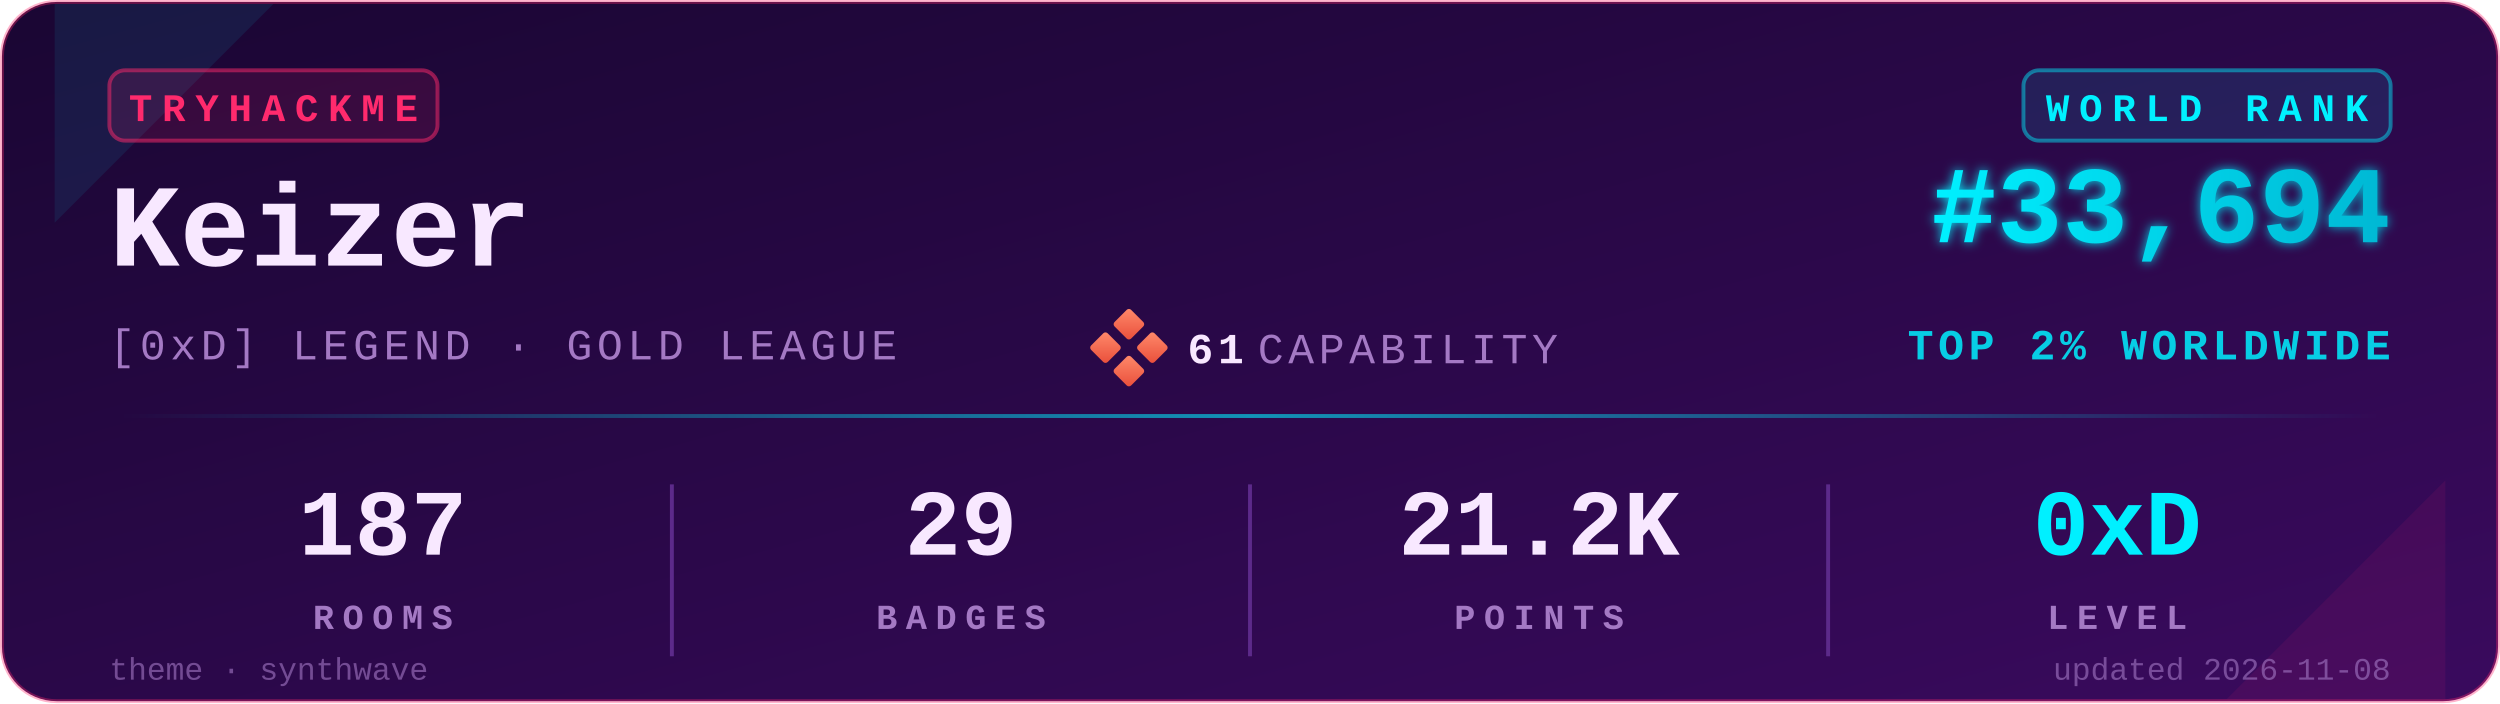
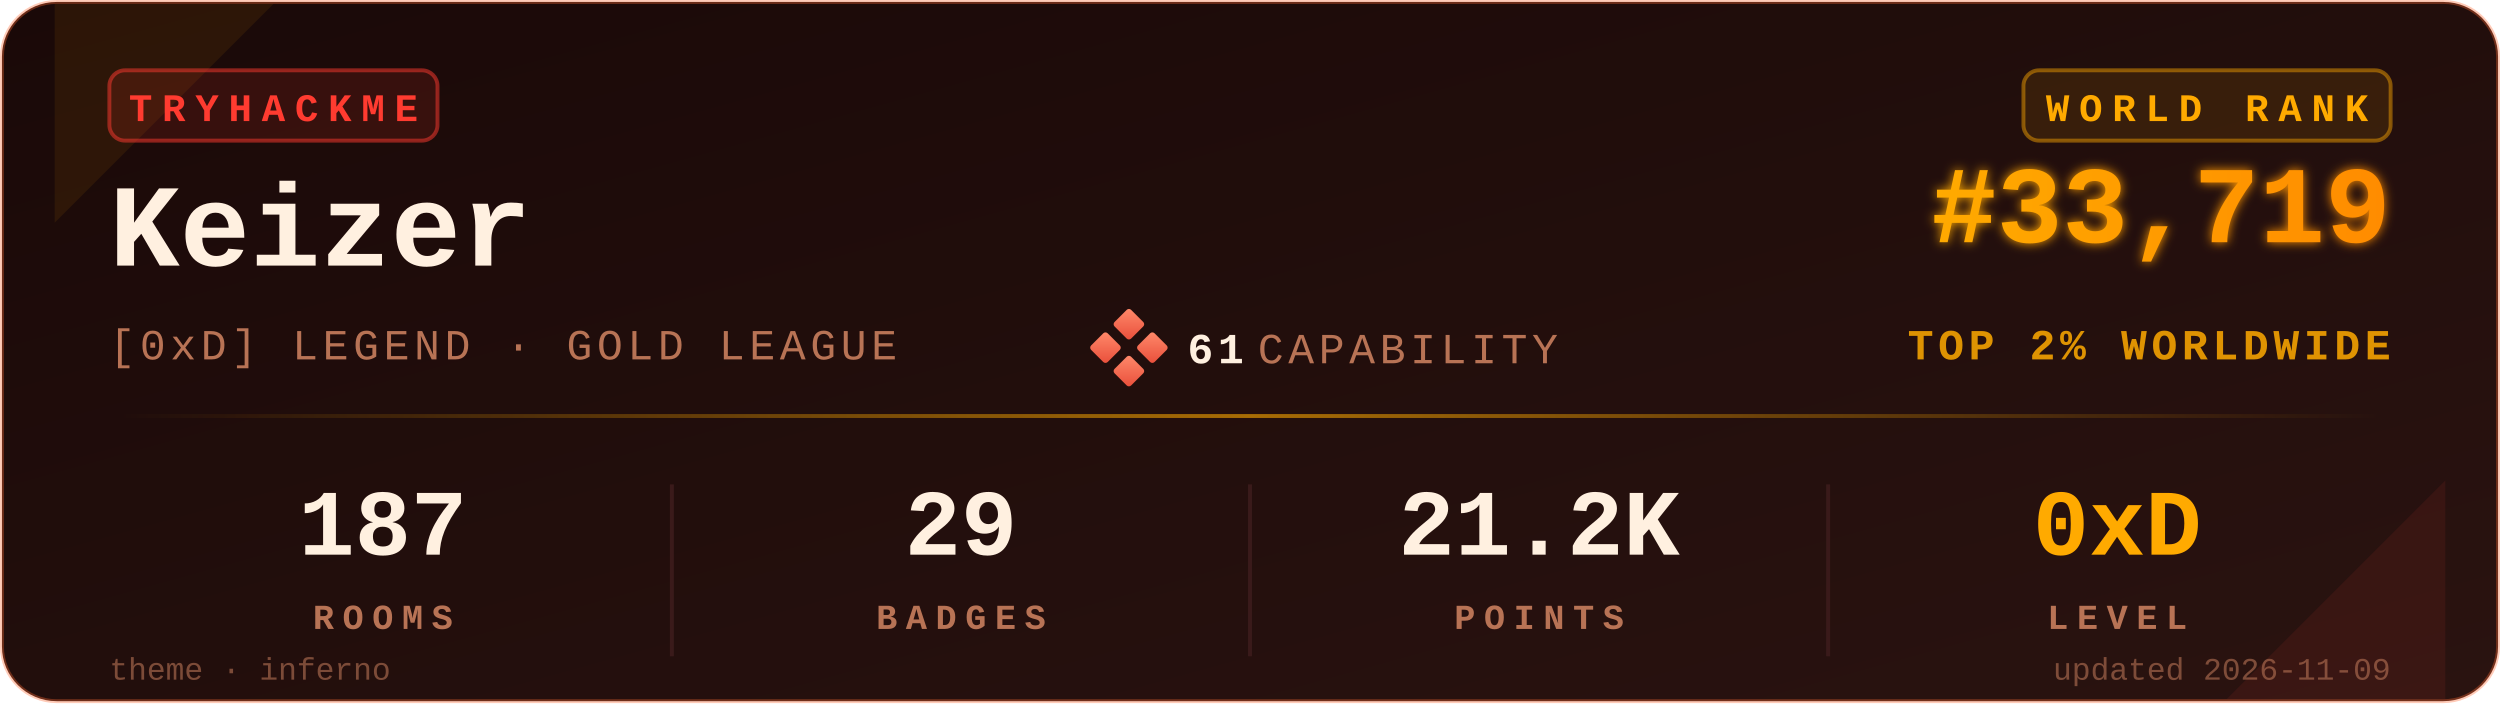
<svg xmlns="http://www.w3.org/2000/svg" viewBox="0 0 640 180" width="640" height="180" role="img" aria-label="TryHackMe stats for Keizer">
  <defs>
    <linearGradient id="bgGrad" x1="0" y1="0" x2="1" y2="1">
-       <stop offset="0%" stop-color="#1a0633" />
-       <stop offset="100%" stop-color="#3a0a5e" />
+       <stop offset="0%" stop-color="#1a0908" />
+       <stop offset="100%" stop-color="#2a1310" />
    </linearGradient>
    <linearGradient id="rankGrad" x1="0" y1="0" x2="1" y2="0">
-       <stop offset="0%" stop-color="#00F0FF" />
-       <stop offset="100%" stop-color="#00B8D4" />
+       <stop offset="0%" stop-color="#FFAA00" />
+       <stop offset="100%" stop-color="#FF8C00" />
    </linearGradient>
    <linearGradient id="accentGrad" x1="0" y1="0" x2="1" y2="0">
-       <stop offset="0%" stop-color="#00F0FF" stop-opacity="0" />
-       <stop offset="50%" stop-color="#00F0FF" stop-opacity="0.6" />
-       <stop offset="100%" stop-color="#00F0FF" stop-opacity="0" />
+       <stop offset="0%" stop-color="#FFAA00" stop-opacity="0" />
+       <stop offset="50%" stop-color="#FFAA00" stop-opacity="0.6" />
+       <stop offset="100%" stop-color="#FFAA00" stop-opacity="0" />
    </linearGradient>
    <linearGradient id="capGrad" x1="0" y1="0" x2="1" y2="1">
      <stop offset="0%" stop-color="#ff8a6b" />
      <stop offset="100%" stop-color="#e94e3a" />
    </linearGradient>
    <filter id="glow" x="-20%" y="-20%" width="140%" height="140%">
      <feGaussianBlur stdDeviation="1.4" result="b" />
      <feMerge>
        <feMergeNode in="b" />
        <feMergeNode in="SourceGraphic" />
      </feMerge>
    </filter>
  </defs>
-   <rect x="0.5" y="0.5" width="639" height="179" rx="14" ry="14" fill="url(#bgGrad)" stroke="#FF2A6D" stroke-opacity="0.35" stroke-width="1" />
-   <path d="M 14,1 L 70,1 L 14,57 Z" fill="#00F0FF" opacity="0.08" />
-   <path d="M 626,179 L 570,179 L 626,123 Z" fill="#FF2A6D" opacity="0.08" />
+   <rect x="0.5" y="0.5" width="639" height="179" rx="14" ry="14" fill="url(#bgGrad)" stroke="#FF6B35" stroke-opacity="0.35" stroke-width="1" />
+   <path d="M 14,1 L 70,1 L 14,57 Z" fill="#FFAA00" opacity="0.08" />
+   <path d="M 626,179 L 570,179 L 626,123 Z" fill="#FF3B30" opacity="0.08" />
  <g transform="translate(28,18)">
-     <rect x="0" y="0" width="84" height="18" rx="4" ry="4" fill="#FF2A6D" fill-opacity="0.12" stroke="#FF2A6D" stroke-opacity="0.5" />
-     <text x="42" y="13" fill="#FF2A6D" font-family="ui-monospace,'SF Mono','Menlo','Cascadia Code','Consolas','Liberation Mono',monospace" font-size="10" font-weight="700" letter-spacing="2.5" text-anchor="middle">TRYHACKME</text>
+     <rect x="0" y="0" width="84" height="18" rx="4" ry="4" fill="#FF3B30" fill-opacity="0.12" stroke="#FF3B30" stroke-opacity="0.5" />
+     <text x="42" y="13" fill="#FF3B30" font-family="ui-monospace,'SF Mono','Menlo','Cascadia Code','Consolas','Liberation Mono',monospace" font-size="10" font-weight="700" letter-spacing="2.5" text-anchor="middle">TRYHACKME</text>
  </g>
-   <text x="28" y="68" fill="#F8E8FF" font-family="ui-monospace,'SF Mono','Menlo','Cascadia Code','Consolas','Liberation Mono',monospace" font-size="30" font-weight="700">Keizer</text>
-   <text x="28" y="92" fill="#A479C4" font-family="ui-monospace,'SF Mono','Menlo','Cascadia Code','Consolas','Liberation Mono',monospace" font-size="11" font-weight="500" letter-spacing="1.2">[0xD] LEGEND · GOLD LEAGUE</text>
+   <text x="28" y="68" fill="#FFF0E0" font-family="ui-monospace,'SF Mono','Menlo','Cascadia Code','Consolas','Liberation Mono',monospace" font-size="30" font-weight="700">Keizer</text>
+   <text x="28" y="92" fill="#B87355" font-family="ui-monospace,'SF Mono','Menlo','Cascadia Code','Consolas','Liberation Mono',monospace" font-size="11" font-weight="500" letter-spacing="1.2">[0xD] LEGEND · GOLD LEAGUE</text>
  <g transform="translate(280,80)">
    <rect x="6" y="0" width="6" height="6" rx="0.8" fill="url(#capGrad)" transform="rotate(45 9 3)" />
    <rect x="0" y="6" width="6" height="6" rx="0.8" fill="url(#capGrad)" transform="rotate(45 3 9)" />
    <rect x="12" y="6" width="6" height="6" rx="0.8" fill="url(#capGrad)" transform="rotate(45 15 9)" />
    <rect x="6" y="12" width="6" height="6" rx="0.8" fill="url(#capGrad)" transform="rotate(45 9 15)" />
-     <text x="24" y="13" fill="#F8E8FF" font-family="ui-monospace,'SF Mono','Menlo','Cascadia Code','Consolas','Liberation Mono',monospace" font-size="11" font-weight="700" letter-spacing="1.2">61</text>
-     <text x="42" y="13" fill="#A479C4" font-family="ui-monospace,'SF Mono','Menlo','Cascadia Code','Consolas','Liberation Mono',monospace" font-size="11" font-weight="500" letter-spacing="1.2">CAPABILITY</text>
+     <text x="24" y="13" fill="#FFF0E0" font-family="ui-monospace,'SF Mono','Menlo','Cascadia Code','Consolas','Liberation Mono',monospace" font-size="11" font-weight="700" letter-spacing="1.2">61</text>
+     <text x="42" y="13" fill="#B87355" font-family="ui-monospace,'SF Mono','Menlo','Cascadia Code','Consolas','Liberation Mono',monospace" font-size="11" font-weight="500" letter-spacing="1.2">CAPABILITY</text>
  </g>
  <g transform="translate(612,18)">
-     <rect x="-94" y="0" width="94" height="18" rx="4" ry="4" fill="#00F0FF" fill-opacity="0.10" stroke="#00F0FF" stroke-opacity="0.45" />
-     <text x="-47" y="13" fill="#00F0FF" font-family="ui-monospace,'SF Mono','Menlo','Cascadia Code','Consolas','Liberation Mono',monospace" font-size="10" font-weight="700" letter-spacing="2.5" text-anchor="middle">WORLD RANK</text>
+     <rect x="-94" y="0" width="94" height="18" rx="4" ry="4" fill="#FFAA00" fill-opacity="0.10" stroke="#FFAA00" stroke-opacity="0.45" />
+     <text x="-47" y="13" fill="#FFAA00" font-family="ui-monospace,'SF Mono','Menlo','Cascadia Code','Consolas','Liberation Mono',monospace" font-size="10" font-weight="700" letter-spacing="2.5" text-anchor="middle">WORLD RANK</text>
  </g>
-   <text x="612" y="62" fill="url(#rankGrad)" font-family="ui-monospace,'SF Mono','Menlo','Cascadia Code','Consolas','Liberation Mono',monospace" font-size="28" font-weight="700" text-anchor="end" filter="url(#glow)">#33,694</text>
-   <text x="612" y="92" fill="#00F0FF" fill-opacity="0.85" font-family="ui-monospace,'SF Mono','Menlo','Cascadia Code','Consolas','Liberation Mono',monospace" font-size="11" font-weight="600" letter-spacing="1.2" text-anchor="end">TOP 2% WORLDWIDE</text>
+   <text x="612" y="62" fill="url(#rankGrad)" font-family="ui-monospace,'SF Mono','Menlo','Cascadia Code','Consolas','Liberation Mono',monospace" font-size="28" font-weight="700" text-anchor="end" filter="url(#glow)">#33,719</text>
+   <text x="612" y="92" fill="#FFAA00" fill-opacity="0.85" font-family="ui-monospace,'SF Mono','Menlo','Cascadia Code','Consolas','Liberation Mono',monospace" font-size="11" font-weight="600" letter-spacing="1.2" text-anchor="end">TOP 2% WORLDWIDE</text>
  <rect x="28" y="106" width="584" height="1" fill="url(#accentGrad)" />
  <g font-family="ui-monospace,'SF Mono','Menlo','Cascadia Code','Consolas','Liberation Mono',monospace" text-anchor="middle">
-     <text x="98" y="142" fill="#F8E8FF" font-size="24" font-weight="700">187</text>
-     <text x="98" y="161" fill="#A479C4" font-size="9" font-weight="600" letter-spacing="2.2">ROOMS</text>
-     <text x="246" y="142" fill="#F8E8FF" font-size="24" font-weight="700">29</text>
-     <text x="246" y="161" fill="#A479C4" font-size="9" font-weight="600" letter-spacing="2.2">BADGES</text>
-     <text x="394" y="142" fill="#F8E8FF" font-size="24" font-weight="700">21.2K</text>
-     <text x="394" y="161" fill="#A479C4" font-size="9" font-weight="600" letter-spacing="2.2">POINTS</text>
-     <text x="542" y="142" fill="#00F0FF" font-size="24" font-weight="700">0xD</text>
-     <text x="542" y="161" fill="#A479C4" font-size="9" font-weight="600" letter-spacing="2.2">LEVEL</text>
+     <text x="98" y="142" fill="#FFF0E0" font-size="24" font-weight="700">187</text>
+     <text x="98" y="161" fill="#B87355" font-size="9" font-weight="600" letter-spacing="2.2">ROOMS</text>
+     <text x="246" y="142" fill="#FFF0E0" font-size="24" font-weight="700">29</text>
+     <text x="246" y="161" fill="#B87355" font-size="9" font-weight="600" letter-spacing="2.2">BADGES</text>
+     <text x="394" y="142" fill="#FFF0E0" font-size="24" font-weight="700">21.2K</text>
+     <text x="394" y="161" fill="#B87355" font-size="9" font-weight="600" letter-spacing="2.2">POINTS</text>
+     <text x="542" y="142" fill="#FFAA00" font-size="24" font-weight="700">0xD</text>
+     <text x="542" y="161" fill="#B87355" font-size="9" font-weight="600" letter-spacing="2.2">LEVEL</text>
  </g>
-   <line x1="172" y1="124" x2="172" y2="168" stroke="#5C2A8A" stroke-width="1" />
-   <line x1="320" y1="124" x2="320" y2="168" stroke="#5C2A8A" stroke-width="1" />
-   <line x1="468" y1="124" x2="468" y2="168" stroke="#5C2A8A" stroke-width="1" />
-   <text x="28" y="174" fill="#A479C4" fill-opacity="0.6" font-family="ui-monospace,'SF Mono','Menlo','Cascadia Code','Consolas','Liberation Mono',monospace" font-size="8" font-weight="500">theme · synthwave</text>
-   <text x="612" y="174" fill="#A479C4" fill-opacity="0.6" font-family="ui-monospace,'SF Mono','Menlo','Cascadia Code','Consolas','Liberation Mono',monospace" font-size="8" font-weight="500" text-anchor="end">updated 2026-11-08</text>
+   <line x1="172" y1="124" x2="172" y2="168" stroke="#3a1a1a" stroke-width="1" />
+   <line x1="320" y1="124" x2="320" y2="168" stroke="#3a1a1a" stroke-width="1" />
+   <line x1="468" y1="124" x2="468" y2="168" stroke="#3a1a1a" stroke-width="1" />
+   <text x="28" y="174" fill="#B87355" fill-opacity="0.6" font-family="ui-monospace,'SF Mono','Menlo','Cascadia Code','Consolas','Liberation Mono',monospace" font-size="8" font-weight="500">theme · inferno</text>
+   <text x="612" y="174" fill="#B87355" fill-opacity="0.6" font-family="ui-monospace,'SF Mono','Menlo','Cascadia Code','Consolas','Liberation Mono',monospace" font-size="8" font-weight="500" text-anchor="end">updated 2026-11-09</text>
</svg>
